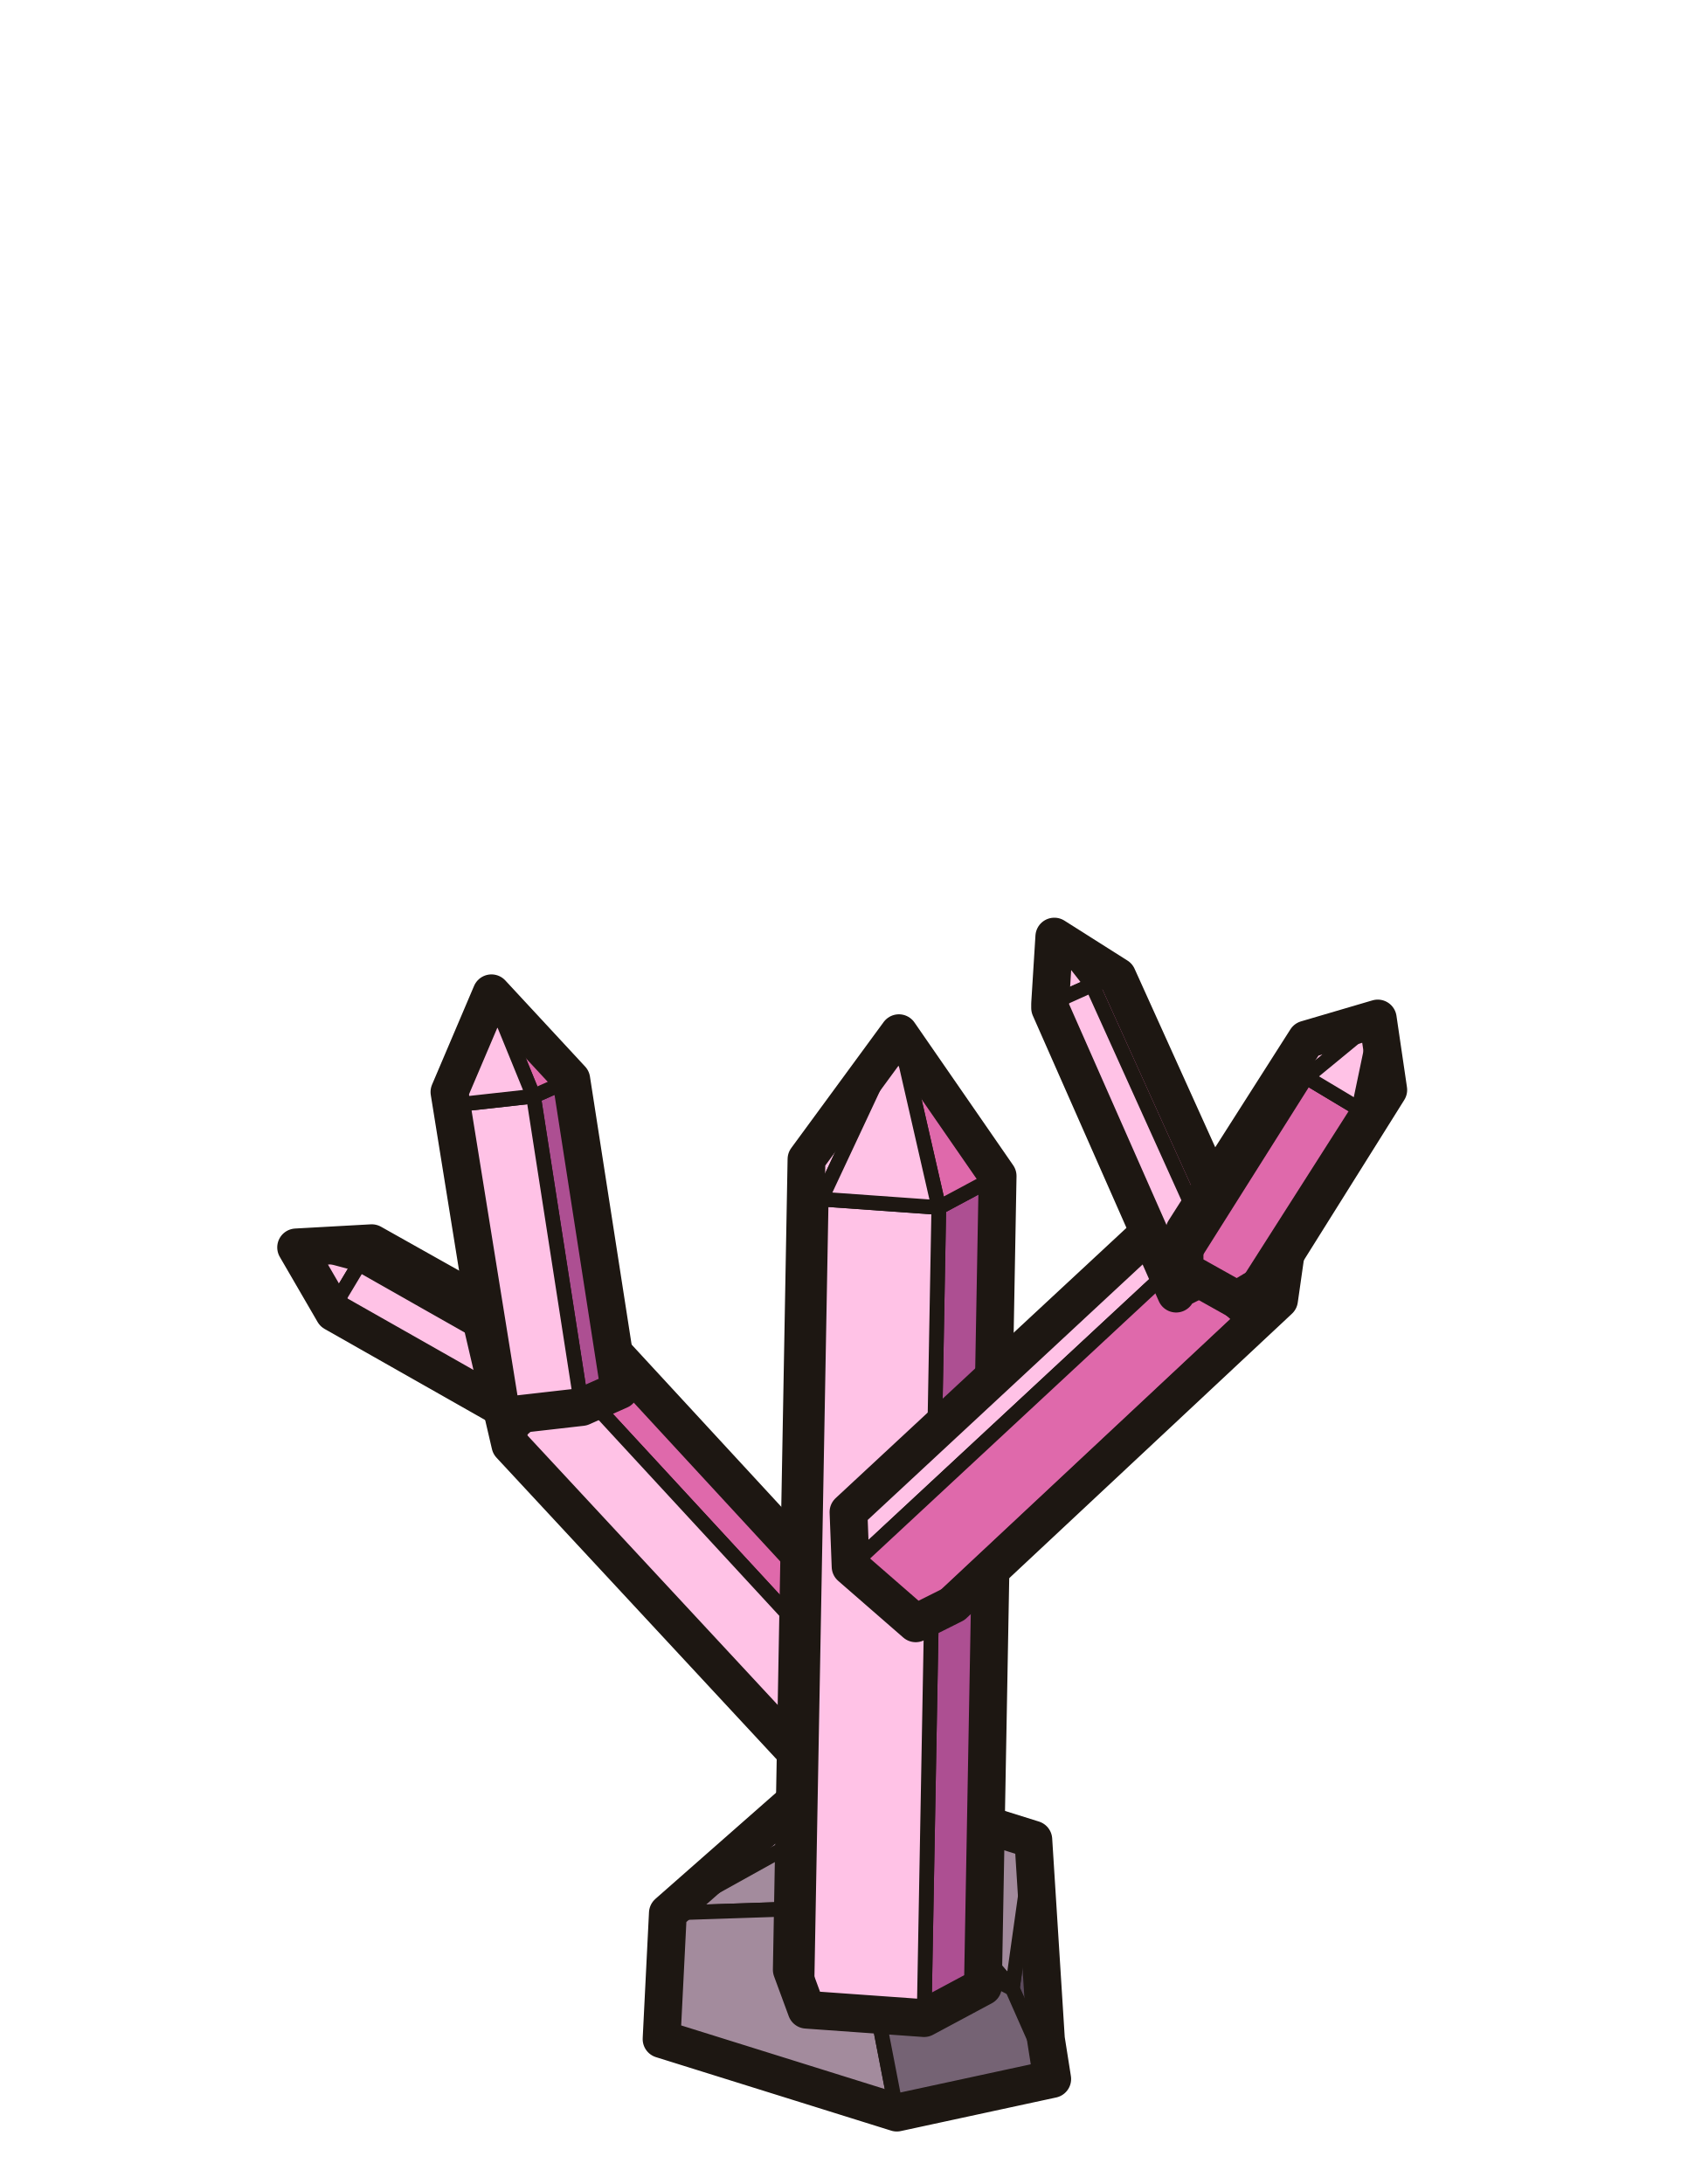
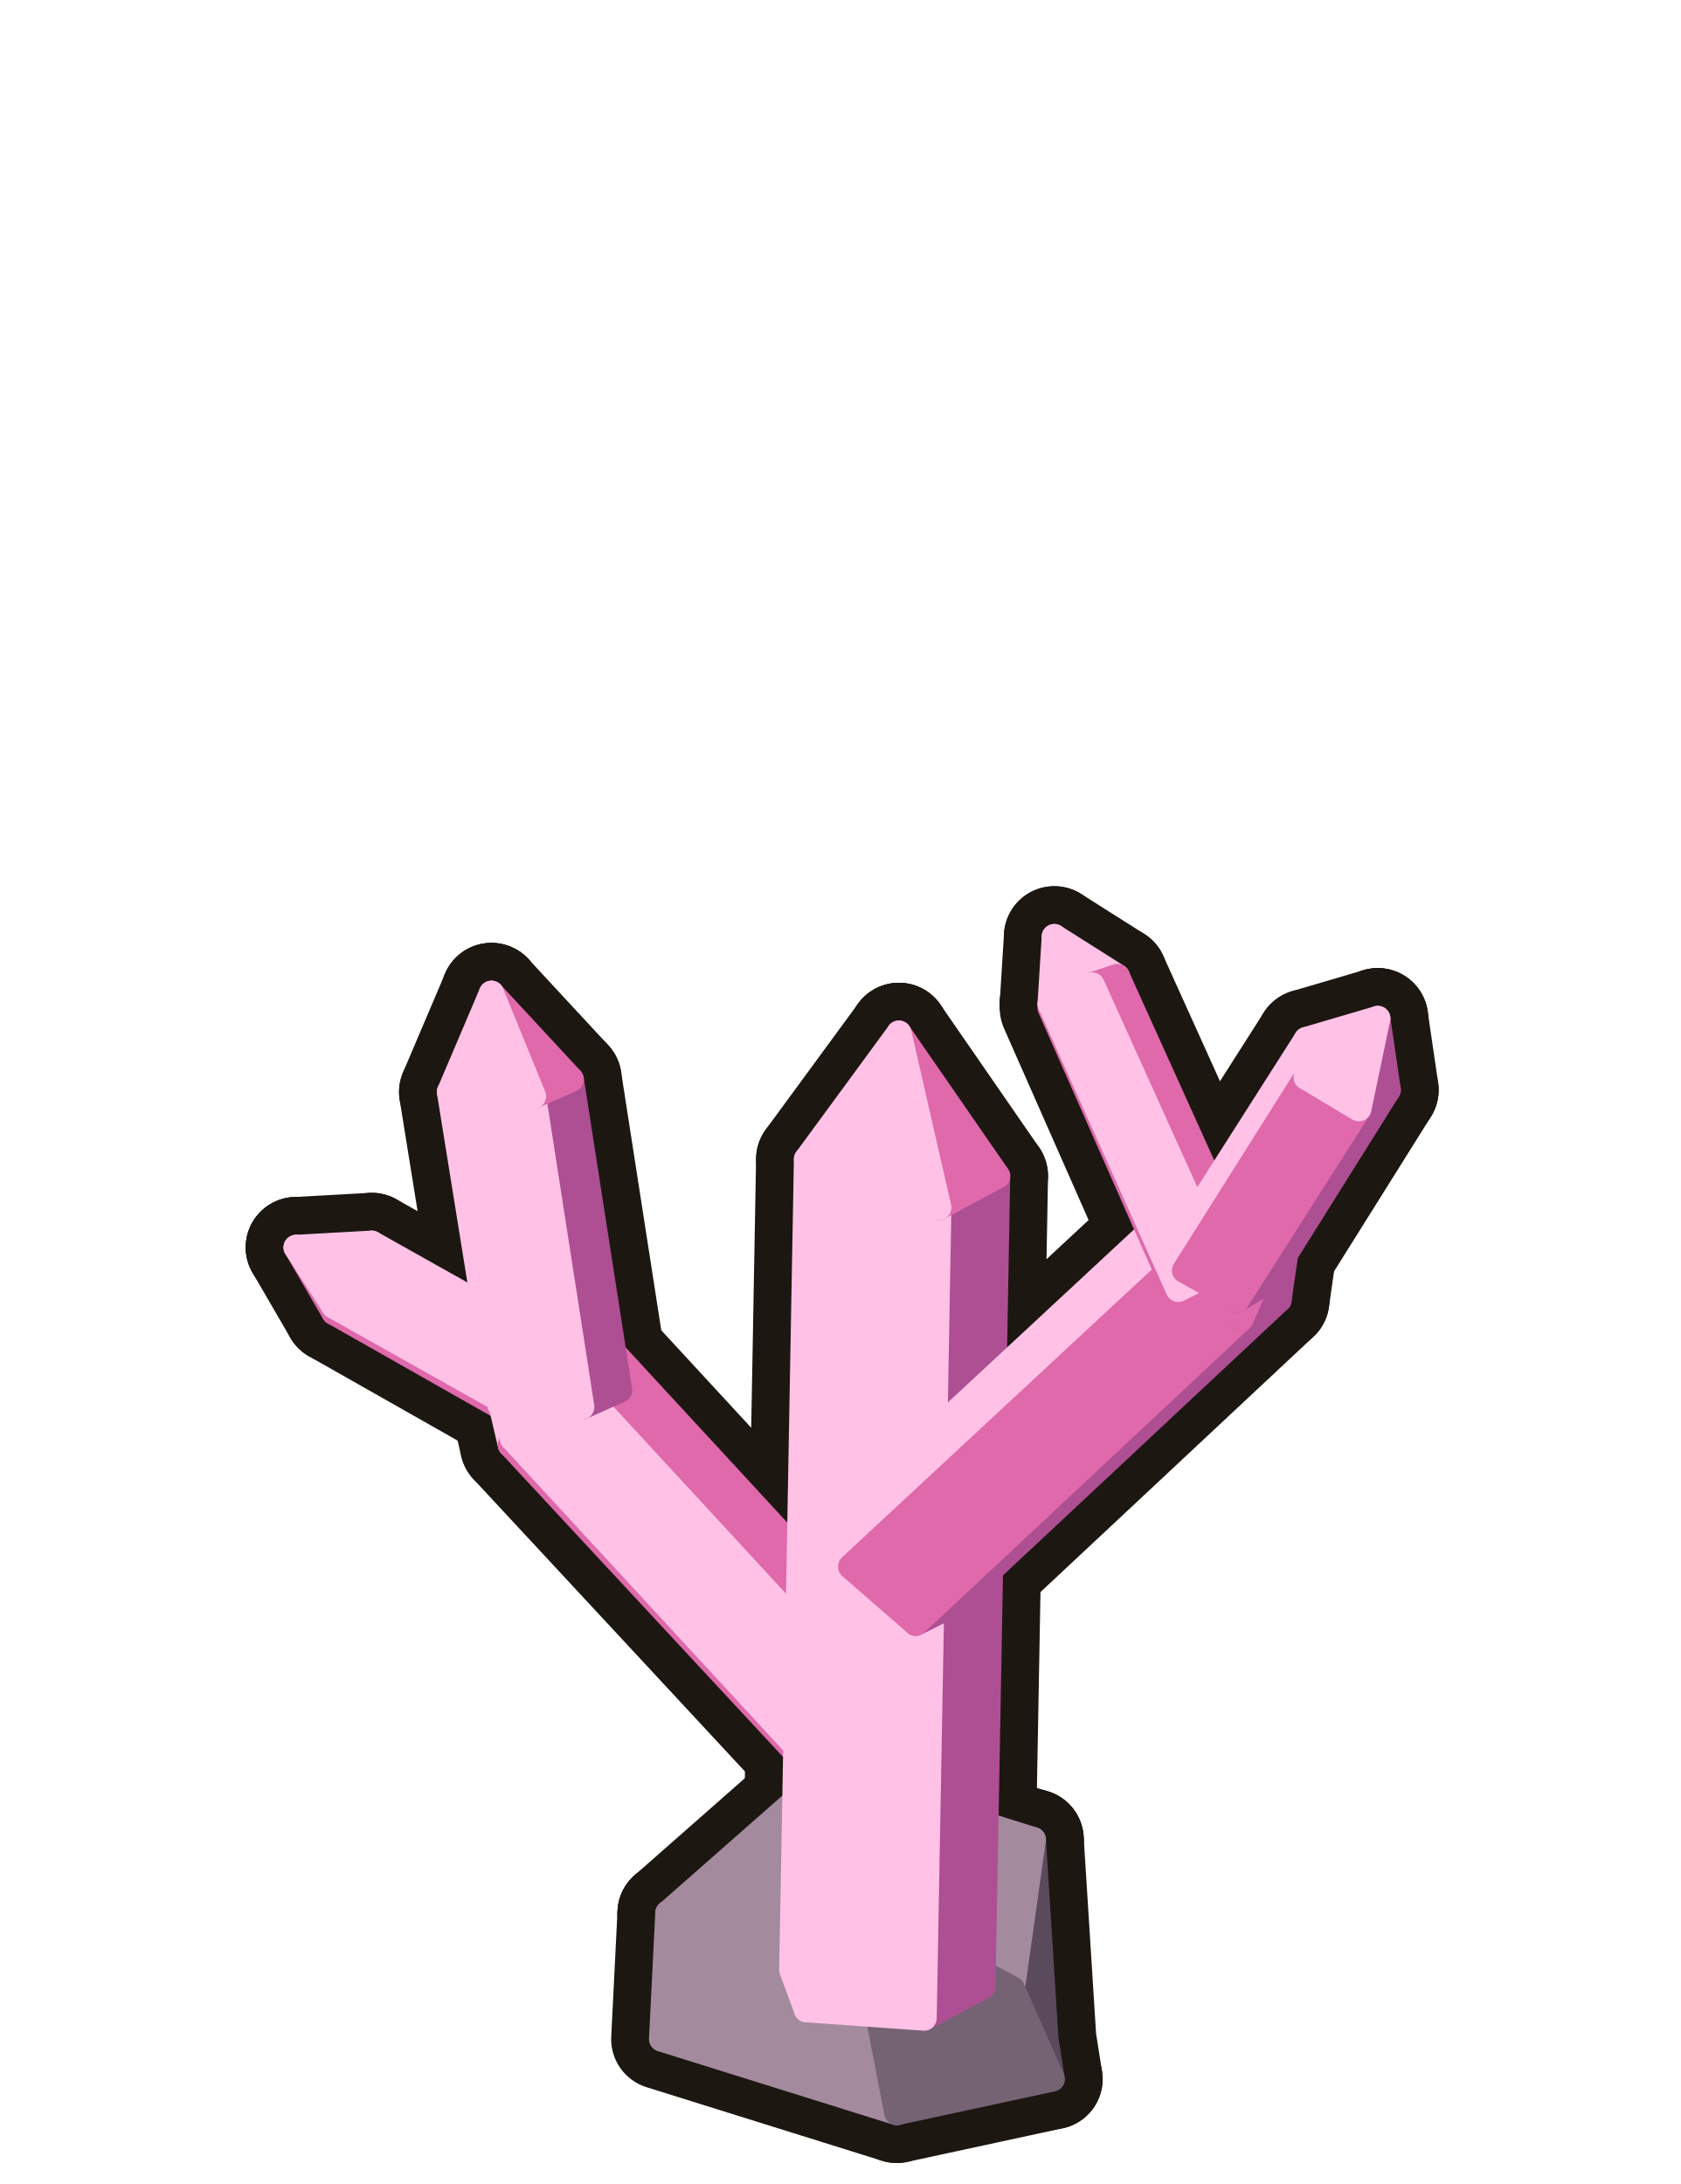
<svg xmlns="http://www.w3.org/2000/svg" width="20" height="26" viewBox="0 0 20 26">
  <defs>
    <g id="unit">
      <g stroke-linejoin="round" stroke-linecap="round">
-         <path d="M32.7,48.3L41.1,49.8L31.2,46.7Z" fill="#a38b9d" stroke="#1d1712" stroke-width=".7" />
-         <path d="M32.7,48.3L31.2,46.7L23.7,53.3Z" fill="#a38b9d" stroke="#1d1712" stroke-width=".7" />
-         <path d="M41.1,49.8L40.1,56.9L42.0,61.2L41.7,59.3Z" fill="#5b4a5c" stroke="#1d1712" stroke-width=".7" />
-         <path d="M32.7,48.3L40.1,56.9L41.1,49.8Z" fill="#a38b9d" stroke="#1d1712" stroke-width=".7" />
-         <path d="M32.7,48.3L23.7,53.3L32.7,53.0Z" fill="#a38b9d" stroke="#1d1712" stroke-width=".7" />
-         <path d="M32.7,53.0L23.7,53.3L23.4,59.3L34.6,62.8Z" fill="#a38b9d" stroke="#1d1712" stroke-width=".7" />
-         <path d="M32.7,48.3L32.7,53.0L40.1,56.9Z" fill="#a38b9d" stroke="#1d1712" stroke-width=".7" />
-         <path d="M40.1,56.9L32.7,53.0L34.6,62.8L42.0,61.2Z" fill="#756374" stroke="#1d1712" stroke-width=".7" />
-         <path d="M31.2,46.7L23.7,53.3M41.1,49.8L31.2,46.7M42.0,61.2L41.7,59.3M41.7,59.3L41.1,49.8M34.6,62.8L42.0,61.2M23.7,53.3L23.4,59.3M23.4,59.3L34.6,62.8" fill="none" stroke="#1d1712" stroke-width="1.8" />
-         <path d="M7.8,24.7L7.8,24.4L6.0,21.6Z" fill="#df69ab" stroke="#1d1712" stroke-width=".7" />
-         <path d="M18.2,30.6L18.3,30.3L7.8,24.4L7.8,24.7Z" fill="#df69ab" stroke="#1d1712" stroke-width=".7" />
-         <path d="M9.0,22.4L9.6,21.4L6.0,21.6Z" fill="#ffc2e6" stroke="#1d1712" stroke-width=".7" />
-         <path d="M19.4,28.3L20.1,27.3L9.6,21.4L9.0,22.4Z" fill="#ffc2e6" stroke="#1d1712" stroke-width=".7" />
-         <path d="M7.8,24.4L9.0,22.4L6.0,21.6Z" fill="#ffc2e6" stroke="#1d1712" stroke-width=".7" />
-         <path d="M18.3,30.3L19.4,28.3L9.0,22.4L7.8,24.4Z" fill="#ffc2e6" stroke="#1d1712" stroke-width=".7" />
-         <path d="M18.2,30.6L18.3,30.3M7.8,24.7L18.2,30.6M6.0,21.6L7.8,24.7M18.3,30.3L19.4,28.3M19.4,28.3L20.1,27.3M20.1,27.3L9.6,21.4M9.6,21.4L6.0,21.6" fill="none" stroke="#1d1712" stroke-width="1.8" />
-         <path d="M16.2,31.0L16.3,30.7L14.8,25.0Z" fill="#ffc2e6" stroke="#1d1712" stroke-width=".7" />
-         <path d="M31.8,47.8L31.8,47.5L16.3,30.7L16.2,31.0Z" fill="#df69ab" stroke="#1d1712" stroke-width=".7" />
-         <path d="M19.2,28.0L21.0,26.5L14.8,25.0Z" fill="#ffc2e6" stroke="#1d1712" stroke-width=".7" />
-         <path d="M16.3,30.7L19.2,28.0L14.8,25.0Z" fill="#ffc2e6" stroke="#1d1712" stroke-width=".7" />
-         <path d="M34.7,44.8L36.5,43.3L21.0,26.5L19.2,28.0Z" fill="#df69ab" stroke="#1d1712" stroke-width=".7" />
-         <path d="M31.8,47.5L34.7,44.8L19.2,28.0L16.3,30.7Z" fill="#ffc2e6" stroke="#1d1712" stroke-width=".7" />
-         <path d="M31.8,47.8L31.8,47.5M16.2,31.0L31.8,47.8M14.8,25.0L16.2,31.0M31.8,47.5L34.7,44.8M34.7,44.8L36.5,43.3M36.5,43.3L21.0,26.5M21.0,26.5L14.8,25.0" fill="none" stroke="#1d1712" stroke-width="1.8" />
-         <path d="M15.7,29.1L16.1,29.6L13.7,14.8L13.3,14.2Z" fill="#ffc2e6" stroke="#1d1712" stroke-width=".7" />
-         <path d="M19.6,29.2L21.4,28.4L19.1,13.6L17.3,14.4Z" fill="#ad4f92" stroke="#1d1712" stroke-width=".7" />
-         <path d="M13.3,14.2L13.7,14.8L15.3,9.5Z" fill="#ffc2e6" stroke="#1d1712" stroke-width=".7" />
-         <path d="M16.1,29.6L19.6,29.2L17.3,14.4L13.7,14.8Z" fill="#ffc2e6" stroke="#1d1712" stroke-width=".7" />
-         <path d="M17.3,14.4L19.1,13.6L15.3,9.5Z" fill="#df69ab" stroke="#1d1712" stroke-width=".7" />
-         <path d="M13.7,14.8L17.3,14.4L15.3,9.5Z" fill="#ffc2e6" stroke="#1d1712" stroke-width=".7" />
-         <path d="M15.7,29.1L16.1,29.6M13.3,14.2L15.7,29.1M15.3,9.5L13.3,14.2M16.1,29.6L19.6,29.2M19.6,29.2L21.4,28.4M21.4,28.4L19.1,13.6M19.1,13.6L15.3,9.5" fill="none" stroke="#1d1712" stroke-width="1.8" />
-         <path d="M29.6,56.0L30.3,57.9L31.0,19.3L30.3,17.4Z" fill="#ffc2e6" stroke="#1d1712" stroke-width=".7" />
-         <path d="M35.9,58.3L38.7,56.8L39.4,18.2L36.6,19.7Z" fill="#ad4f92" stroke="#1d1712" stroke-width=".7" />
-         <path d="M30.3,57.9L35.9,58.3L36.6,19.7L31.0,19.3Z" fill="#ffc2e6" stroke="#1d1712" stroke-width=".7" />
-         <path d="M30.3,17.4L31.0,19.3L34.7,11.4Z" fill="#ffc2e6" stroke="#1d1712" stroke-width=".7" />
-         <path d="M36.6,19.7L39.4,18.2L34.7,11.4Z" fill="#df69ab" stroke="#1d1712" stroke-width=".7" />
-         <path d="M31.0,19.3L36.6,19.7L34.7,11.4Z" fill="#ffc2e6" stroke="#1d1712" stroke-width=".7" />
-         <path d="M29.6,56.0L30.3,57.9M30.3,17.4L29.6,56.0M34.7,11.4L30.3,17.4M30.3,57.9L35.9,58.3M35.9,58.3L38.7,56.8M38.7,56.8L39.4,18.2M39.4,18.2L34.7,11.4" fill="none" stroke="#1d1712" stroke-width="1.8" />
-         <path d="M35.5,39.5L37.3,38.6L52.8,24.1L51.0,25.0Z" fill="#ad4f92" stroke="#1d1712" stroke-width=".7" />
-         <path d="M32.3,34.2L32.4,36.8L48.0,22.3L47.9,19.7Z" fill="#ffc2e6" stroke="#1d1712" stroke-width=".7" />
-         <path d="M32.4,36.8L35.5,39.5L51.0,25.0L48.0,22.3Z" fill="#df69ab" stroke="#1d1712" stroke-width=".7" />
-         <path d="M51.0,25.0L52.8,24.1L53.5,19.2Z" fill="#ad4f92" stroke="#1d1712" stroke-width=".7" />
-         <path d="M47.9,19.7L48.0,22.3L53.5,19.2Z" fill="#ffc2e6" stroke="#1d1712" stroke-width=".7" />
-         <path d="M48.0,22.3L51.0,25.0L53.5,19.2Z" fill="#df69ab" stroke="#1d1712" stroke-width=".7" />
-         <path d="M32.3,34.2L32.4,36.8M47.9,19.7L32.3,34.2M53.5,19.2L47.9,19.7M32.4,36.8L35.5,39.5M35.5,39.5L37.3,38.6M37.3,38.6L52.8,24.1M52.8,24.1L53.5,19.2" fill="none" stroke="#1d1712" stroke-width="1.8" />
-         <path d="M43.9,9.1L45.1,8.7L42.1,6.8Z" fill="#ffc2e6" stroke="#1d1712" stroke-width=".7" />
-         <path d="M47.9,23.8L48.0,23.6L41.9,10.0L41.9,10.2Z" fill="#df69ab" stroke="#1d1712" stroke-width=".7" />
-         <path d="M41.9,10.0L43.9,9.1L42.1,6.8Z" fill="#ffc2e6" stroke="#1d1712" stroke-width=".7" />
-         <path d="M50.0,22.6L51.2,22.2L45.1,8.7L43.9,9.1Z" fill="#df69ab" stroke="#1d1712" stroke-width=".7" />
-         <path d="M48.0,23.6L50.0,22.6L43.9,9.1L41.9,10.0Z" fill="#ffc2e6" stroke="#1d1712" stroke-width=".7" />
-         <path d="M47.9,23.8L48.0,23.6M41.9,10.0L41.9,10.2M41.9,10.2L47.9,23.8M48.0,23.6L50.0,22.6M42.1,6.8L41.9,10.0M50.0,22.6L51.2,22.2M51.2,22.2L45.1,8.7M45.1,8.7L42.1,6.8" fill="none" stroke="#1d1712" stroke-width="1.8" />
-         <path d="M50.8,24.1L52.3,23.2L58.0,14.1L56.6,15.0Z" fill="#ad4f92" stroke="#1d1712" stroke-width=".7" />
-         <path d="M48.3,20.8L48.3,22.7L54.1,13.5L54.1,11.7Z" fill="#ffc2e6" stroke="#1d1712" stroke-width=".7" />
-         <path d="M48.3,22.7L50.8,24.1L56.6,15.0L54.1,13.5Z" fill="#df69ab" stroke="#1d1712" stroke-width=".7" />
-         <path d="M56.6,15.0L58.0,14.1L57.5,10.7Z" fill="#ad4f92" stroke="#1d1712" stroke-width=".7" />
-         <path d="M54.1,11.7L54.1,13.5L57.5,10.7Z" fill="#ffc2e6" stroke="#1d1712" stroke-width=".7" />
-         <path d="M54.1,13.5L56.6,15.0L57.5,10.7Z" fill="#ffc2e6" stroke="#1d1712" stroke-width=".7" />
-         <path d="M48.3,20.8L48.3,22.7M54.1,11.7L48.3,20.8M57.5,10.7L54.1,11.7M48.3,22.7L50.8,24.1M50.8,24.1L52.3,23.2M52.3,23.2L58.0,14.1M58.0,14.1L57.5,10.7" fill="none" stroke="#1d1712" stroke-width="1.8" />
+         <g>
+           <path d="M32.7,48.3L31.2,46.7L23.7,53.3Z" fill="#1d1712" stroke="#1d1712" stroke-width="4.8" />
+           <path d="M32.7,48.3L41.1,49.8L31.2,46.7Z" fill="#1d1712" stroke="#1d1712" stroke-width="4.8" />
+           <path d="M41.1,49.8L40.1,56.9L42.0,61.2L41.7,59.3Z" fill="#1d1712" stroke="#1d1712" stroke-width="4.8" />
+           <path d="M32.7,48.3L40.1,56.9L41.1,49.8Z" fill="#1d1712" stroke="#1d1712" stroke-width="4.8" />
+           <path d="M40.1,56.9L32.7,53.0L34.6,62.8L42.0,61.2Z" fill="#1d1712" stroke="#1d1712" stroke-width="4.8" />
+           <path d="M32.7,48.3L32.7,53.0L40.1,56.9Z" fill="#1d1712" stroke="#1d1712" stroke-width="4.8" />
+           <path d="M32.7,53.0L23.7,53.3L23.4,59.3L34.6,62.8Z" fill="#1d1712" stroke="#1d1712" stroke-width="4.8" />
+           <path d="M32.7,48.3L23.7,53.3L32.7,53.0Z" fill="#1d1712" stroke="#1d1712" stroke-width="4.8" />
+           <path d="M29.6,56.0L30.3,57.9L31.0,19.3L30.3,17.4Z" fill="#1d1712" stroke="#1d1712" stroke-width="4.8" />
+           <path d="M30.3,17.4L31.0,19.3L34.7,11.4Z" fill="#1d1712" stroke="#1d1712" stroke-width="4.8" />
+           <path d="M30.3,57.9L35.9,58.3L36.6,19.7L31.0,19.3Z" fill="#1d1712" stroke="#1d1712" stroke-width="4.8" />
+           <path d="M31.0,19.3L36.6,19.7L34.7,11.4Z" fill="#1d1712" stroke="#1d1712" stroke-width="4.8" />
+           <path d="M35.9,58.3L38.7,56.8L39.4,18.2L36.6,19.7Z" fill="#1d1712" stroke="#1d1712" stroke-width="4.8" />
+           <path d="M36.6,19.7L39.4,18.2L34.7,11.4Z" fill="#1d1712" stroke="#1d1712" stroke-width="4.8" />
+           <path d="M31.8,47.8L31.8,47.5L16.3,30.7L16.2,31.0Z" fill="#1d1712" stroke="#1d1712" stroke-width="4.8" />
+           <path d="M16.2,31.0L16.3,30.7L14.8,25.0Z" fill="#1d1712" stroke="#1d1712" stroke-width="4.8" />
+           <path d="M31.8,47.5L34.7,44.8L19.2,28.0L16.3,30.7Z" fill="#1d1712" stroke="#1d1712" stroke-width="4.8" />
+           <path d="M16.3,30.7L19.2,28.0L14.8,25.0Z" fill="#1d1712" stroke="#1d1712" stroke-width="4.8" />
+           <path d="M34.7,44.8L36.5,43.3L21.0,26.5L19.2,28.0Z" fill="#1d1712" stroke="#1d1712" stroke-width="4.8" />
+           <path d="M19.2,28.0L21.0,26.5L14.8,25.0Z" fill="#1d1712" stroke="#1d1712" stroke-width="4.8" />
+           <path d="M15.7,29.1L16.1,29.6L13.7,14.8L13.3,14.2Z" fill="#1d1712" stroke="#1d1712" stroke-width="4.8" />
+           <path d="M13.3,14.2L13.7,14.8L15.3,9.5Z" fill="#1d1712" stroke="#1d1712" stroke-width="4.8" />
+           <path d="M16.1,29.6L19.6,29.2L17.3,14.4L13.7,14.8Z" fill="#1d1712" stroke="#1d1712" stroke-width="4.8" />
+           <path d="M13.7,14.8L17.3,14.4L15.3,9.5Z" fill="#1d1712" stroke="#1d1712" stroke-width="4.8" />
+           <path d="M19.6,29.2L21.4,28.4L19.1,13.6L17.3,14.4Z" fill="#1d1712" stroke="#1d1712" stroke-width="4.8" />
+           <path d="M17.3,14.4L19.1,13.6L15.3,9.5Z" fill="#1d1712" stroke="#1d1712" stroke-width="4.8" />
+           <path d="M32.3,34.2L32.4,36.8L48.0,22.3L47.9,19.7Z" fill="#1d1712" stroke="#1d1712" stroke-width="4.8" />
+           <path d="M47.9,19.7L48.0,22.3L53.5,19.2Z" fill="#1d1712" stroke="#1d1712" stroke-width="4.8" />
+           <path d="M32.4,36.8L35.5,39.5L51.0,25.0L48.0,22.3Z" fill="#1d1712" stroke="#1d1712" stroke-width="4.8" />
+           <path d="M48.0,22.3L51.0,25.0L53.5,19.2Z" fill="#1d1712" stroke="#1d1712" stroke-width="4.8" />
+           <path d="M35.5,39.5L37.3,38.6L52.8,24.1L51.0,25.0Z" fill="#1d1712" stroke="#1d1712" stroke-width="4.8" />
+           <path d="M51.0,25.0L52.8,24.1L53.5,19.2Z" fill="#1d1712" stroke="#1d1712" stroke-width="4.8" />
+           <path d="M48.3,20.8L48.3,22.7L54.1,13.5L54.1,11.7Z" fill="#1d1712" stroke="#1d1712" stroke-width="4.8" />
+           <path d="M54.1,11.7L54.1,13.5L57.5,10.7Z" fill="#1d1712" stroke="#1d1712" stroke-width="4.8" />
+           <path d="M48.3,22.7L50.8,24.1L56.6,15.0L54.1,13.5Z" fill="#1d1712" stroke="#1d1712" stroke-width="4.8" />
+           <path d="M54.1,13.5L56.6,15.0L57.5,10.7Z" fill="#1d1712" stroke="#1d1712" stroke-width="4.8" />
+           <path d="M50.8,24.1L52.3,23.2L58.0,14.1L56.6,15.0Z" fill="#1d1712" stroke="#1d1712" stroke-width="4.8" />
+           <path d="M56.6,15.0L58.0,14.1L57.5,10.7Z" fill="#1d1712" stroke="#1d1712" stroke-width="4.8" />
+           <path d="M18.2,30.6L18.3,30.3L7.8,24.4L7.8,24.7Z" fill="#1d1712" stroke="#1d1712" stroke-width="4.8" />
+           <path d="M7.8,24.7L7.8,24.4L6.0,21.6Z" fill="#1d1712" stroke="#1d1712" stroke-width="4.8" />
+           <path d="M18.3,30.3L19.4,28.3L9.0,22.4L7.8,24.4Z" fill="#1d1712" stroke="#1d1712" stroke-width="4.8" />
+           <path d="M7.8,24.4L9.0,22.4L6.0,21.6Z" fill="#1d1712" stroke="#1d1712" stroke-width="4.8" />
+           <path d="M19.4,28.3L20.1,27.3L9.6,21.4L9.0,22.4Z" fill="#1d1712" stroke="#1d1712" stroke-width="4.8" />
+           <path d="M9.0,22.4L9.6,21.4L6.0,21.6Z" fill="#1d1712" stroke="#1d1712" stroke-width="4.8" />
+           <path d="M47.9,23.8L48.0,23.6L41.9,10.0L41.9,10.2Z" fill="#1d1712" stroke="#1d1712" stroke-width="4.8" />
+           <path d="M48.0,23.6L50.0,22.6L43.9,9.1L41.9,10.0Z" fill="#1d1712" stroke="#1d1712" stroke-width="4.8" />
+           <path d="M41.9,10.0L43.9,9.1L42.1,6.8Z" fill="#1d1712" stroke="#1d1712" stroke-width="4.8" />
+           <path d="M50.0,22.6L51.2,22.2L45.1,8.7L43.9,9.1Z" fill="#1d1712" stroke="#1d1712" stroke-width="4.8" />
+           <path d="M43.9,9.1L45.1,8.7L42.1,6.8Z" fill="#1d1712" stroke="#1d1712" stroke-width="4.8" />
+         </g>
+         <path d="M32.7,48.3L41.1,49.8L31.2,46.7Z" fill="#a38b9d" stroke="#a38b9d" stroke-width="1.2" />
+         <path d="M32.7,48.3L31.2,46.7L23.7,53.3Z" fill="#a38b9d" stroke="#a38b9d" stroke-width="1.2" />
+         <path d="M41.1,49.8L40.1,56.9L42.0,61.2L41.7,59.3Z" fill="#5b4a5c" stroke="#5b4a5c" stroke-width="1.2" />
+         <path d="M32.7,48.3L40.1,56.9L41.1,49.8Z" fill="#a38b9d" stroke="#a38b9d" stroke-width="1.2" />
+         <path d="M32.7,48.3L23.7,53.3L32.7,53.0Z" fill="#a38b9d" stroke="#a38b9d" stroke-width="1.2" />
+         <path d="M32.7,53.0L23.7,53.3L23.4,59.3L34.6,62.8Z" fill="#a38b9d" stroke="#a38b9d" stroke-width="1.2" />
+         <path d="M32.7,48.3L32.7,53.0L40.1,56.9Z" fill="#a38b9d" stroke="#a38b9d" stroke-width="1.2" />
+         <path d="M40.1,56.9L32.7,53.0L34.6,62.8L42.0,61.2Z" fill="#756374" stroke="#756374" stroke-width="1.2" />
+         <path d="M7.8,24.7L7.8,24.4L6.0,21.6Z" fill="#df69ab" stroke="#df69ab" stroke-width="1.2" />
+         <path d="M18.2,30.6L18.3,30.3L7.8,24.4L7.8,24.7Z" fill="#df69ab" stroke="#df69ab" stroke-width="1.2" />
+         <path d="M9.0,22.4L9.6,21.4L6.0,21.6Z" fill="#ffc2e6" stroke="#ffc2e6" stroke-width="1.2" />
+         <path d="M19.4,28.3L20.1,27.3L9.6,21.4L9.0,22.4Z" fill="#ffc2e6" stroke="#ffc2e6" stroke-width="1.2" />
+         <path d="M7.8,24.4L9.0,22.4L6.0,21.6Z" fill="#ffc2e6" stroke="#ffc2e6" stroke-width="1.2" />
+         <path d="M18.3,30.3L19.4,28.3L9.0,22.4L7.8,24.4Z" fill="#ffc2e6" stroke="#ffc2e6" stroke-width="1.2" />
+         <path d="M16.2,31.0L16.3,30.7L14.8,25.0Z" fill="#ffc2e6" stroke="#ffc2e6" stroke-width="1.2" />
+         <path d="M31.8,47.8L31.8,47.5L16.3,30.7L16.2,31.0Z" fill="#df69ab" stroke="#df69ab" stroke-width="1.2" />
+         <path d="M19.2,28.0L21.0,26.5L14.8,25.0Z" fill="#ffc2e6" stroke="#ffc2e6" stroke-width="1.2" />
+         <path d="M16.3,30.7L19.2,28.0L14.8,25.0Z" fill="#ffc2e6" stroke="#ffc2e6" stroke-width="1.2" />
+         <path d="M34.7,44.8L36.5,43.3L21.0,26.5L19.2,28.0Z" fill="#df69ab" stroke="#df69ab" stroke-width="1.2" />
+         <path d="M31.8,47.5L34.7,44.8L19.2,28.0L16.3,30.7Z" fill="#ffc2e6" stroke="#ffc2e6" stroke-width="1.2" />
+         <path d="M15.7,29.1L16.1,29.6L13.7,14.8L13.3,14.2Z" fill="#ffc2e6" stroke="#ffc2e6" stroke-width="1.2" />
+         <path d="M19.6,29.2L21.4,28.4L19.1,13.6L17.3,14.4Z" fill="#ad4f92" stroke="#ad4f92" stroke-width="1.2" />
+         <path d="M13.3,14.2L13.7,14.8L15.3,9.5Z" fill="#ffc2e6" stroke="#ffc2e6" stroke-width="1.2" />
+         <path d="M16.1,29.6L19.6,29.2L17.3,14.4L13.7,14.8Z" fill="#ffc2e6" stroke="#ffc2e6" stroke-width="1.2" />
+         <path d="M17.3,14.4L19.1,13.6L15.3,9.5Z" fill="#df69ab" stroke="#df69ab" stroke-width="1.2" />
+         <path d="M13.7,14.8L17.3,14.4L15.3,9.5Z" fill="#ffc2e6" stroke="#ffc2e6" stroke-width="1.2" />
+         <path d="M29.6,56.0L30.3,57.9L31.0,19.3L30.3,17.4Z" fill="#ffc2e6" stroke="#ffc2e6" stroke-width="1.2" />
+         <path d="M35.9,58.3L38.7,56.8L39.4,18.2L36.6,19.7Z" fill="#ad4f92" stroke="#ad4f92" stroke-width="1.2" />
+         <path d="M30.3,57.9L35.9,58.3L36.6,19.7L31.0,19.3Z" fill="#ffc2e6" stroke="#ffc2e6" stroke-width="1.2" />
+         <path d="M30.3,17.4L31.0,19.3L34.7,11.4Z" fill="#ffc2e6" stroke="#ffc2e6" stroke-width="1.2" />
+         <path d="M36.6,19.7L39.4,18.2L34.7,11.4Z" fill="#df69ab" stroke="#df69ab" stroke-width="1.2" />
+         <path d="M31.0,19.3L36.6,19.7L34.7,11.4Z" fill="#ffc2e6" stroke="#ffc2e6" stroke-width="1.2" />
+         <path d="M35.5,39.5L37.3,38.6L52.8,24.1L51.0,25.0Z" fill="#ad4f92" stroke="#ad4f92" stroke-width="1.2" />
+         <path d="M32.3,34.2L32.4,36.8L48.0,22.3L47.9,19.7Z" fill="#ffc2e6" stroke="#ffc2e6" stroke-width="1.2" />
+         <path d="M32.4,36.8L35.5,39.5L51.0,25.0L48.0,22.3Z" fill="#df69ab" stroke="#df69ab" stroke-width="1.2" />
+         <path d="M51.0,25.0L52.8,24.1L53.5,19.2Z" fill="#ad4f92" stroke="#ad4f92" stroke-width="1.2" />
+         <path d="M47.9,19.7L48.0,22.3L53.5,19.2Z" fill="#ffc2e6" stroke="#ffc2e6" stroke-width="1.2" />
+         <path d="M48.0,22.3L51.0,25.0L53.5,19.2Z" fill="#df69ab" stroke="#df69ab" stroke-width="1.2" />
+         <path d="M43.9,9.1L45.1,8.7L42.1,6.8Z" fill="#ffc2e6" stroke="#ffc2e6" stroke-width="1.2" />
+         <path d="M47.9,23.8L48.0,23.6L41.9,10.0L41.9,10.2Z" fill="#df69ab" stroke="#df69ab" stroke-width="1.2" />
+         <path d="M41.9,10.0L43.9,9.1L42.1,6.8Z" fill="#ffc2e6" stroke="#ffc2e6" stroke-width="1.2" />
+         <path d="M50.0,22.6L51.2,22.2L45.1,8.7L43.9,9.1Z" fill="#df69ab" stroke="#df69ab" stroke-width="1.2" />
+         <path d="M48.0,23.6L50.0,22.6L43.9,9.1L41.9,10.0Z" fill="#ffc2e6" stroke="#ffc2e6" stroke-width="1.2" />
+         <path d="M50.8,24.1L52.3,23.2L58.0,14.1L56.6,15.0Z" fill="#ad4f92" stroke="#ad4f92" stroke-width="1.2" />
+         <path d="M48.3,20.8L48.3,22.7L54.1,13.5L54.1,11.7Z" fill="#ffc2e6" stroke="#ffc2e6" stroke-width="1.2" />
+         <path d="M48.3,22.7L50.8,24.1L56.6,15.0L54.1,13.5Z" fill="#df69ab" stroke="#df69ab" stroke-width="1.2" />
+         <path d="M56.6,15.0L58.0,14.1L57.5,10.7Z" fill="#ad4f92" stroke="#ad4f92" stroke-width="1.2" />
+         <path d="M54.1,11.7L54.1,13.5L57.5,10.7Z" fill="#ffc2e6" stroke="#ffc2e6" stroke-width="1.2" />
+         <path d="M54.1,13.5L56.6,15.0L57.5,10.7Z" fill="#ffc2e6" stroke="#ffc2e6" stroke-width="1.2" />
      </g>
    </g>
  </defs>
  <g transform="translate(10.6 15.5) scale(0.250)">
    <use href="#unit" x="-34.3" y="-24.2" />
  </g>
</svg>
